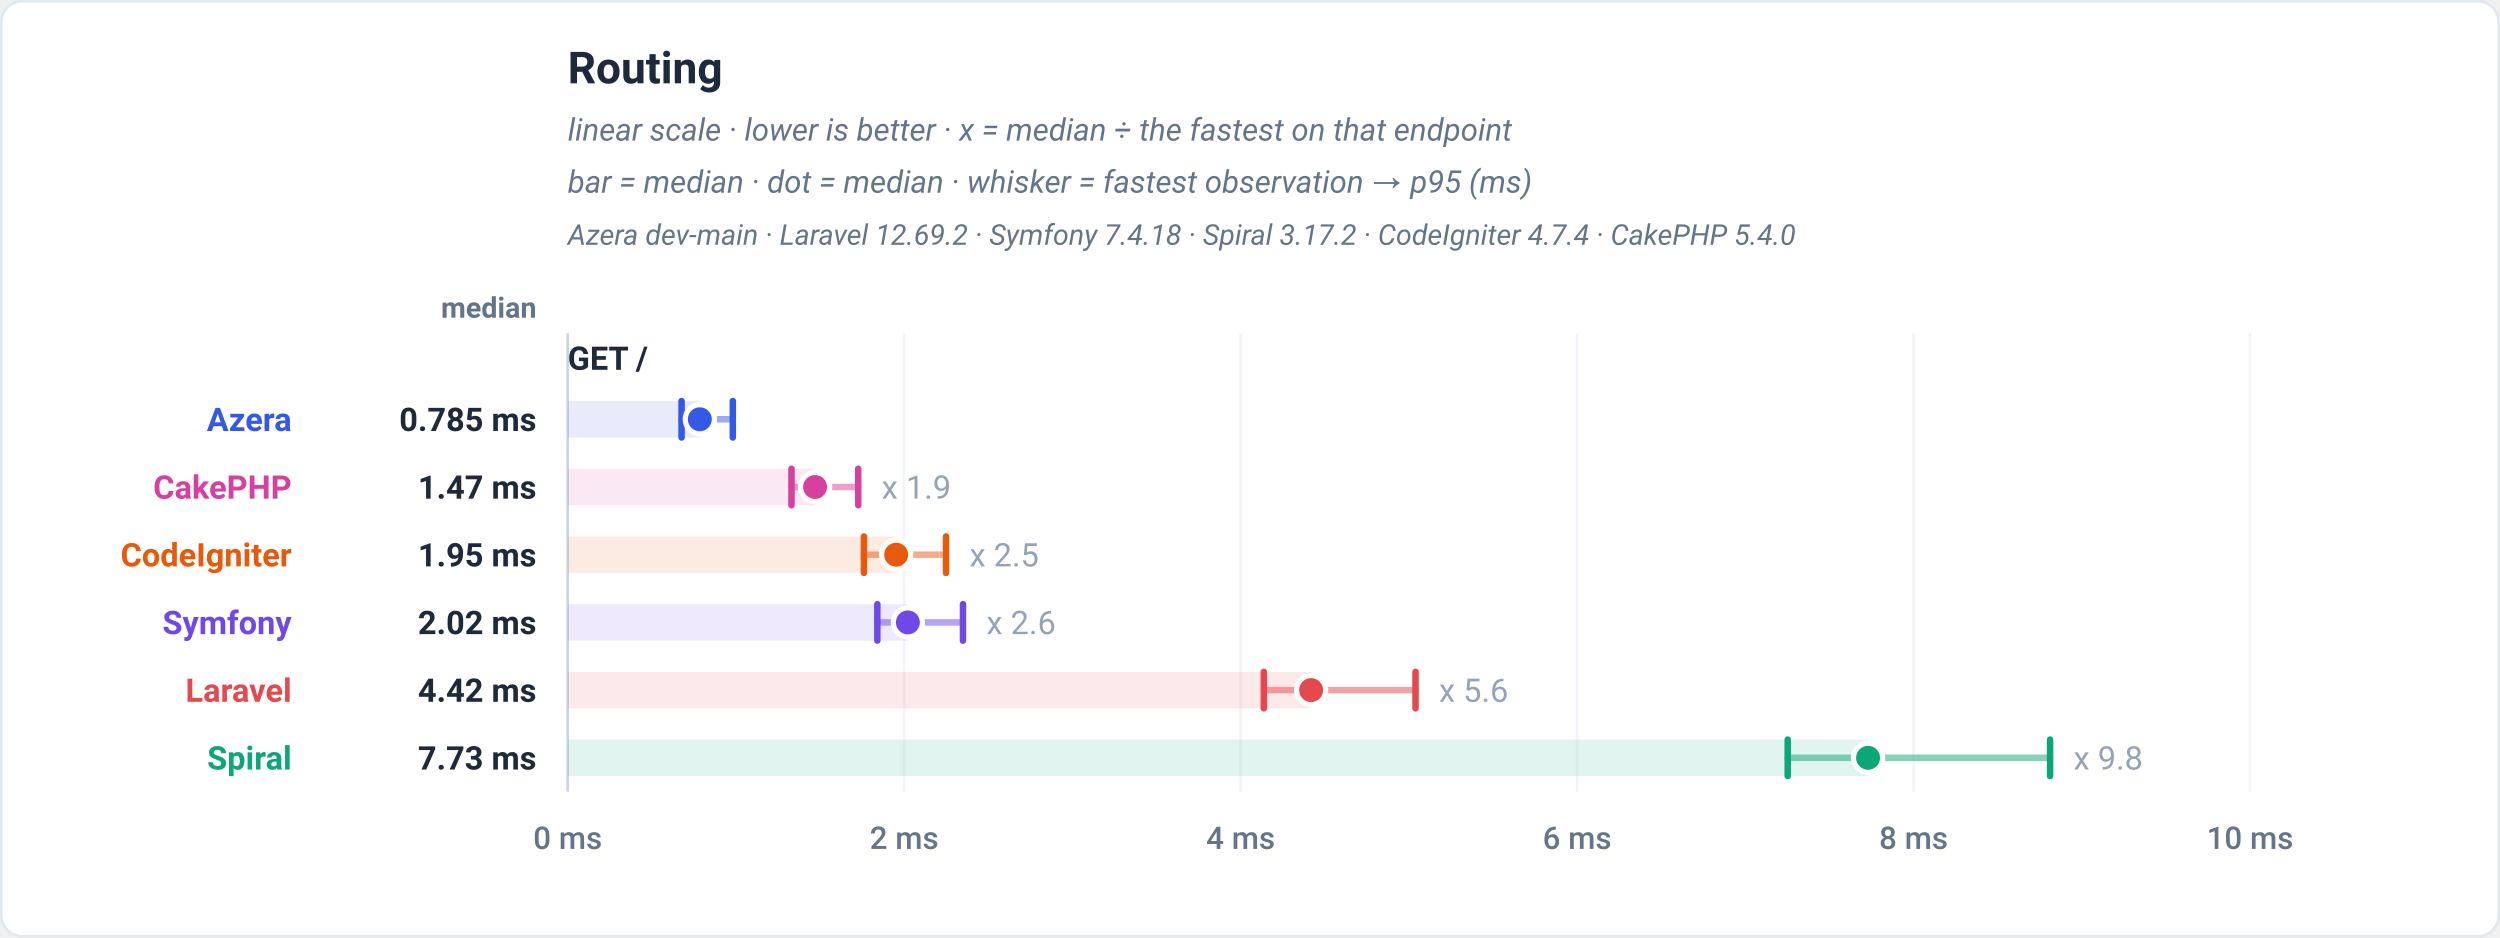
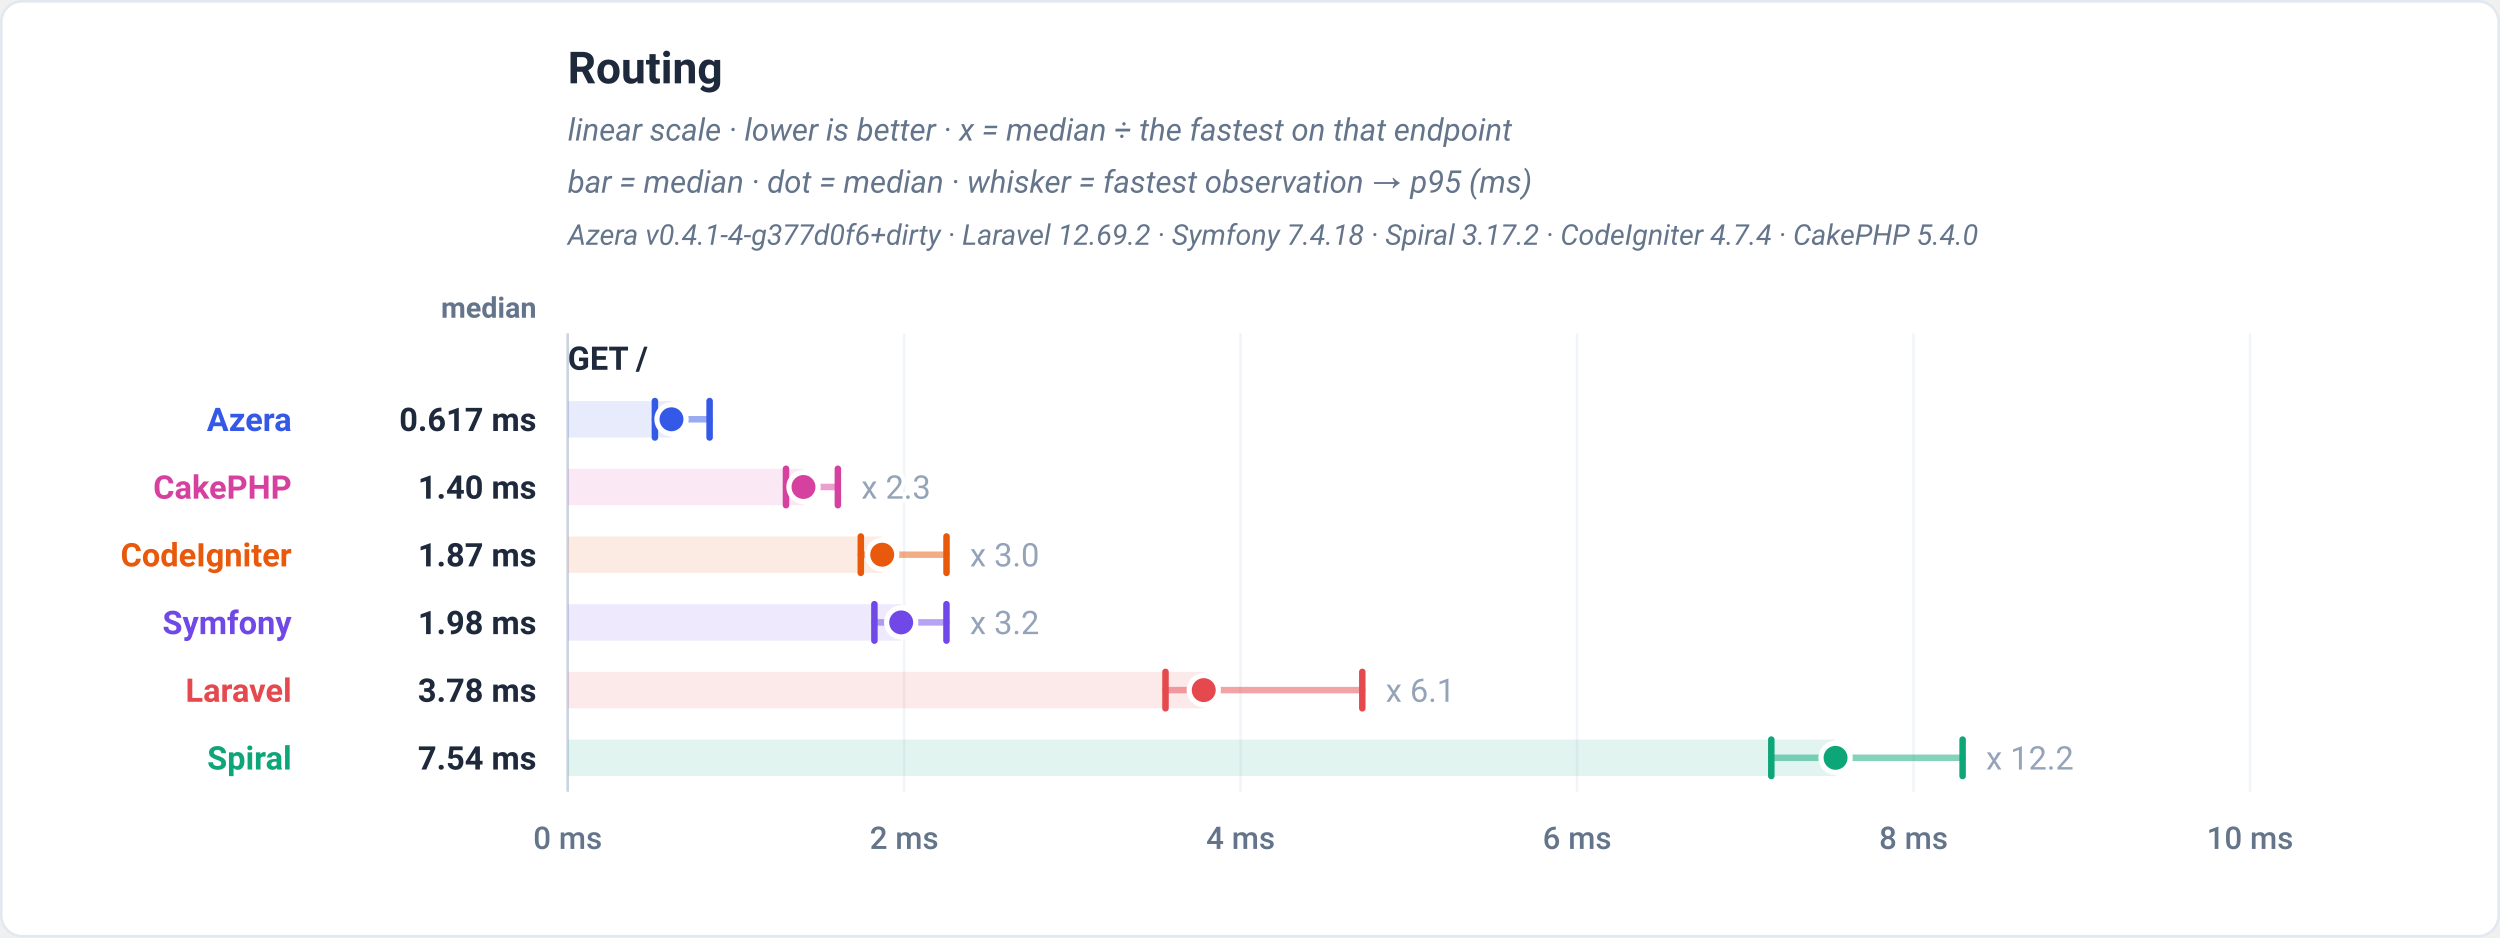
<svg xmlns="http://www.w3.org/2000/svg" viewBox="0 0 960 360" width="960" height="360" role="img" font-family="-apple-system,BlinkMacSystemFont,'Segoe UI',Roboto,Helvetica,Arial,sans-serif">
  <rect x="0.5" y="0.5" width="959" height="359" rx="8" fill="#ffffff" stroke="#e2e8f0" />
  <text x="218" y="32" font-family="-apple-system,BlinkMacSystemFont,'Segoe UI',Roboto,Helvetica,Arial,sans-serif" font-size="17" font-weight="700" fill="#1e293b" text-anchor="start">Routing</text>
  <text x="218" y="54" font-family="-apple-system,BlinkMacSystemFont,'Segoe UI',Roboto,Helvetica,Arial,sans-serif" font-size="12" font-weight="400" fill="#64748b" text-anchor="start" font-style="italic">linear scale · lower is better · x = median ÷ the fastest on that endpoint</text>
  <text x="218" y="74" font-family="-apple-system,BlinkMacSystemFont,'Segoe UI',Roboto,Helvetica,Arial,sans-serif" font-size="12" font-weight="400" fill="#64748b" text-anchor="start" font-style="italic">bar = median · dot = median · whisker = fastest observation → p95 (ms)</text>
-   <text x="218" y="94" font-family="-apple-system,BlinkMacSystemFont,'Segoe UI',Roboto,Helvetica,Arial,sans-serif" font-size="11" font-weight="400" fill="#64748b" text-anchor="start" font-style="italic">Azera dev-main · Laravel 12.69.2 · Symfony 7.4.18 · Spiral 3.17.2 · CodeIgniter 4.7.4 · CakePHP 5.4.0</text>
+   <text x="218" y="94" font-family="-apple-system,BlinkMacSystemFont,'Segoe UI',Roboto,Helvetica,Arial,sans-serif" font-size="11" font-weight="400" fill="#64748b" text-anchor="start" font-style="italic">Azera v0.4.1-4-g377d0f6+dirty · Laravel 12.69.2 · Symfony 7.4.18 · Spiral 3.17.2 · CodeIgniter 4.7.4 · CakePHP 5.4.0</text>
  <text x="206" y="122" font-family="-apple-system,BlinkMacSystemFont,'Segoe UI',Roboto,Helvetica,Arial,sans-serif" font-size="11" font-weight="600" fill="#64748b" text-anchor="end">median</text>
  <line x1="218" y1="128" x2="218" y2="304" stroke="#f1f5f9" stroke-width="1" />
  <text x="218" y="326" font-family="-apple-system,BlinkMacSystemFont,'Segoe UI',Roboto,Helvetica,Arial,sans-serif" font-size="12" font-weight="500" fill="#64748b" text-anchor="middle">0 ms</text>
  <line x1="347.2" y1="128" x2="347.2" y2="304" stroke="#f1f5f9" stroke-width="1" />
  <text x="347.2" y="326" font-family="-apple-system,BlinkMacSystemFont,'Segoe UI',Roboto,Helvetica,Arial,sans-serif" font-size="12" font-weight="500" fill="#64748b" text-anchor="middle">2 ms</text>
  <line x1="476.4" y1="128" x2="476.4" y2="304" stroke="#f1f5f9" stroke-width="1" />
  <text x="476.4" y="326" font-family="-apple-system,BlinkMacSystemFont,'Segoe UI',Roboto,Helvetica,Arial,sans-serif" font-size="12" font-weight="500" fill="#64748b" text-anchor="middle">4 ms</text>
  <line x1="605.6" y1="128" x2="605.6" y2="304" stroke="#f1f5f9" stroke-width="1" />
  <text x="605.6" y="326" font-family="-apple-system,BlinkMacSystemFont,'Segoe UI',Roboto,Helvetica,Arial,sans-serif" font-size="12" font-weight="500" fill="#64748b" text-anchor="middle">6 ms</text>
  <line x1="734.8" y1="128" x2="734.8" y2="304" stroke="#f1f5f9" stroke-width="1" />
  <text x="734.8" y="326" font-family="-apple-system,BlinkMacSystemFont,'Segoe UI',Roboto,Helvetica,Arial,sans-serif" font-size="12" font-weight="500" fill="#64748b" text-anchor="middle">8 ms</text>
  <line x1="864" y1="128" x2="864" y2="304" stroke="#f1f5f9" stroke-width="1" />
  <text x="864" y="326" font-family="-apple-system,BlinkMacSystemFont,'Segoe UI',Roboto,Helvetica,Arial,sans-serif" font-size="12" font-weight="500" fill="#64748b" text-anchor="middle">10 ms</text>
  <line x1="218" y1="128" x2="218" y2="304" stroke="#cbd5e1" stroke-width="1" />
  <text x="218" y="142" font-family="-apple-system,BlinkMacSystemFont,'Segoe UI',Roboto,Helvetica,Arial,sans-serif" font-size="12.5" font-weight="700" fill="#1e293b" text-anchor="start">GET /</text>
-   <rect x="218" y="154" width="50.73" height="14" fill="#3459e6" fill-opacity="0.12" />
-   <line x1="261.72" y1="161" x2="281.4" y2="161" stroke="#3459e6" stroke-width="2.5" stroke-linecap="round" opacity="0.5" />
-   <line x1="261.72" y1="154" x2="261.72" y2="168" stroke="#3459e6" stroke-width="2.5" stroke-linecap="round" />
-   <line x1="281.4" y1="154" x2="281.4" y2="168" stroke="#3459e6" stroke-width="2.5" stroke-linecap="round" />
-   <circle cx="268.73" cy="161" r="5.6" fill="#3459e6" stroke="#ffffff" stroke-width="2" />
+   <rect x="218" y="154" width="39.85" height="14" fill="#3459e6" fill-opacity="0.12" />
+   <line x1="251.48" y1="161" x2="272.49" y2="161" stroke="#3459e6" stroke-width="2.5" stroke-linecap="round" opacity="0.5" />
+   <line x1="251.48" y1="154" x2="251.48" y2="168" stroke="#3459e6" stroke-width="2.5" stroke-linecap="round" />
+   <line x1="272.49" y1="154" x2="272.49" y2="168" stroke="#3459e6" stroke-width="2.5" stroke-linecap="round" />
+   <circle cx="257.85" cy="161" r="5.6" fill="#3459e6" stroke="#ffffff" stroke-width="2" />
  <text x="112" y="165.5" font-family="-apple-system,BlinkMacSystemFont,'Segoe UI',Roboto,Helvetica,Arial,sans-serif" font-size="12.5" font-weight="700" fill="#3459e6" text-anchor="end">Azera</text>
-   <text x="206" y="165.5" font-family="-apple-system,BlinkMacSystemFont,'Segoe UI',Roboto,Helvetica,Arial,sans-serif" font-size="12.5" font-weight="700" fill="#1e293b" text-anchor="end">0.785 ms</text>
-   <rect x="218" y="180" width="94.99" height="14" fill="#d6409f" fill-opacity="0.12" />
-   <line x1="303.93" y1="187" x2="329.56" y2="187" stroke="#d6409f" stroke-width="2.5" stroke-linecap="round" opacity="0.5" />
-   <line x1="303.93" y1="180" x2="303.93" y2="194" stroke="#d6409f" stroke-width="2.5" stroke-linecap="round" />
-   <line x1="329.56" y1="180" x2="329.56" y2="194" stroke="#d6409f" stroke-width="2.5" stroke-linecap="round" />
-   <circle cx="312.99" cy="187" r="5.6" fill="#d6409f" stroke="#ffffff" stroke-width="2" />
-   <text x="338.56" y="191.5" font-family="-apple-system,BlinkMacSystemFont,'Segoe UI',Roboto,Helvetica,Arial,sans-serif" font-size="12.5" font-weight="400" fill="#94a3b8" text-anchor="start" stroke="#ffffff" stroke-width="3" paint-order="stroke" stroke-linejoin="round">x 1.9</text>
+   <text x="206" y="165.5" font-family="-apple-system,BlinkMacSystemFont,'Segoe UI',Roboto,Helvetica,Arial,sans-serif" font-size="12.5" font-weight="700" fill="#1e293b" text-anchor="end">0.617 ms</text>
+   <rect x="218" y="180" width="90.54" height="14" fill="#d6409f" fill-opacity="0.12" />
+   <line x1="301.82" y1="187" x2="321.74" y2="187" stroke="#d6409f" stroke-width="2.5" stroke-linecap="round" opacity="0.5" />
+   <line x1="301.82" y1="180" x2="301.82" y2="194" stroke="#d6409f" stroke-width="2.5" stroke-linecap="round" />
+   <line x1="321.74" y1="180" x2="321.74" y2="194" stroke="#d6409f" stroke-width="2.5" stroke-linecap="round" />
+   <circle cx="308.54" cy="187" r="5.6" fill="#d6409f" stroke="#ffffff" stroke-width="2" />
+   <text x="330.74" y="191.5" font-family="-apple-system,BlinkMacSystemFont,'Segoe UI',Roboto,Helvetica,Arial,sans-serif" font-size="12.5" font-weight="400" fill="#94a3b8" text-anchor="start" stroke="#ffffff" stroke-width="3" paint-order="stroke" stroke-linejoin="round">x 2.3</text>
  <text x="112" y="191.5" font-family="-apple-system,BlinkMacSystemFont,'Segoe UI',Roboto,Helvetica,Arial,sans-serif" font-size="12.5" font-weight="700" fill="#d6409f" text-anchor="end">CakePHP</text>
-   <text x="206" y="191.5" font-family="-apple-system,BlinkMacSystemFont,'Segoe UI',Roboto,Helvetica,Arial,sans-serif" font-size="12.5" font-weight="700" fill="#1e293b" text-anchor="end">1.47 ms</text>
-   <rect x="218" y="206" width="126.12" height="14" fill="#e8590c" fill-opacity="0.12" />
-   <line x1="331.75" y1="213" x2="363.27" y2="213" stroke="#e8590c" stroke-width="2.5" stroke-linecap="round" opacity="0.5" />
-   <line x1="331.75" y1="206" x2="331.75" y2="220" stroke="#e8590c" stroke-width="2.5" stroke-linecap="round" />
-   <line x1="363.27" y1="206" x2="363.27" y2="220" stroke="#e8590c" stroke-width="2.5" stroke-linecap="round" />
-   <circle cx="344.12" cy="213" r="5.6" fill="#e8590c" stroke="#ffffff" stroke-width="2" />
-   <text x="372.27" y="217.5" font-family="-apple-system,BlinkMacSystemFont,'Segoe UI',Roboto,Helvetica,Arial,sans-serif" font-size="12.5" font-weight="400" fill="#94a3b8" text-anchor="start" stroke="#ffffff" stroke-width="3" paint-order="stroke" stroke-linejoin="round">x 2.5</text>
+   <text x="206" y="191.5" font-family="-apple-system,BlinkMacSystemFont,'Segoe UI',Roboto,Helvetica,Arial,sans-serif" font-size="12.5" font-weight="700" fill="#1e293b" text-anchor="end">1.40 ms</text>
+   <rect x="218" y="206" width="120.76" height="14" fill="#e8590c" fill-opacity="0.12" />
+   <line x1="330.55" y1="213" x2="363.46" y2="213" stroke="#e8590c" stroke-width="2.5" stroke-linecap="round" opacity="0.5" />
+   <line x1="330.55" y1="206" x2="330.55" y2="220" stroke="#e8590c" stroke-width="2.5" stroke-linecap="round" />
+   <line x1="363.46" y1="206" x2="363.46" y2="220" stroke="#e8590c" stroke-width="2.5" stroke-linecap="round" />
+   <circle cx="338.76" cy="213" r="5.6" fill="#e8590c" stroke="#ffffff" stroke-width="2" />
+   <text x="372.46" y="217.5" font-family="-apple-system,BlinkMacSystemFont,'Segoe UI',Roboto,Helvetica,Arial,sans-serif" font-size="12.5" font-weight="400" fill="#94a3b8" text-anchor="start" stroke="#ffffff" stroke-width="3" paint-order="stroke" stroke-linejoin="round">x 3.0</text>
  <text x="112" y="217.5" font-family="-apple-system,BlinkMacSystemFont,'Segoe UI',Roboto,Helvetica,Arial,sans-serif" font-size="12.5" font-weight="700" fill="#e8590c" text-anchor="end">CodeIgniter</text>
-   <text x="206" y="217.5" font-family="-apple-system,BlinkMacSystemFont,'Segoe UI',Roboto,Helvetica,Arial,sans-serif" font-size="12.5" font-weight="700" fill="#1e293b" text-anchor="end">1.95 ms</text>
-   <rect x="218" y="232" width="130.62" height="14" fill="#7048e8" fill-opacity="0.12" />
-   <line x1="336.9" y1="239" x2="369.78" y2="239" stroke="#7048e8" stroke-width="2.5" stroke-linecap="round" opacity="0.5" />
-   <line x1="336.9" y1="232" x2="336.9" y2="246" stroke="#7048e8" stroke-width="2.5" stroke-linecap="round" />
-   <line x1="369.78" y1="232" x2="369.78" y2="246" stroke="#7048e8" stroke-width="2.5" stroke-linecap="round" />
-   <circle cx="348.62" cy="239" r="5.6" fill="#7048e8" stroke="#ffffff" stroke-width="2" />
-   <text x="378.78" y="243.5" font-family="-apple-system,BlinkMacSystemFont,'Segoe UI',Roboto,Helvetica,Arial,sans-serif" font-size="12.5" font-weight="400" fill="#94a3b8" text-anchor="start" stroke="#ffffff" stroke-width="3" paint-order="stroke" stroke-linejoin="round">x 2.6</text>
+   <text x="206" y="217.5" font-family="-apple-system,BlinkMacSystemFont,'Segoe UI',Roboto,Helvetica,Arial,sans-serif" font-size="12.5" font-weight="700" fill="#1e293b" text-anchor="end">1.87 ms</text>
+   <rect x="218" y="232" width="128.05" height="14" fill="#7048e8" fill-opacity="0.12" />
+   <line x1="335.77" y1="239" x2="363.44" y2="239" stroke="#7048e8" stroke-width="2.5" stroke-linecap="round" opacity="0.5" />
+   <line x1="335.77" y1="232" x2="335.77" y2="246" stroke="#7048e8" stroke-width="2.5" stroke-linecap="round" />
+   <line x1="363.44" y1="232" x2="363.44" y2="246" stroke="#7048e8" stroke-width="2.5" stroke-linecap="round" />
+   <circle cx="346.05" cy="239" r="5.6" fill="#7048e8" stroke="#ffffff" stroke-width="2" />
+   <text x="372.44" y="243.5" font-family="-apple-system,BlinkMacSystemFont,'Segoe UI',Roboto,Helvetica,Arial,sans-serif" font-size="12.5" font-weight="400" fill="#94a3b8" text-anchor="start" stroke="#ffffff" stroke-width="3" paint-order="stroke" stroke-linejoin="round">x 3.2</text>
  <text x="112" y="243.5" font-family="-apple-system,BlinkMacSystemFont,'Segoe UI',Roboto,Helvetica,Arial,sans-serif" font-size="12.5" font-weight="700" fill="#7048e8" text-anchor="end">Symfony</text>
-   <text x="206" y="243.5" font-family="-apple-system,BlinkMacSystemFont,'Segoe UI',Roboto,Helvetica,Arial,sans-serif" font-size="12.5" font-weight="700" fill="#1e293b" text-anchor="end">2.02 ms</text>
-   <rect x="218" y="258" width="285.46" height="14" fill="#e5484d" fill-opacity="0.12" />
-   <line x1="485.31" y1="265" x2="543.56" y2="265" stroke="#e5484d" stroke-width="2.5" stroke-linecap="round" opacity="0.5" />
-   <line x1="485.31" y1="258" x2="485.31" y2="272" stroke="#e5484d" stroke-width="2.5" stroke-linecap="round" />
-   <line x1="543.56" y1="258" x2="543.56" y2="272" stroke="#e5484d" stroke-width="2.5" stroke-linecap="round" />
-   <circle cx="503.46" cy="265" r="5.6" fill="#e5484d" stroke="#ffffff" stroke-width="2" />
-   <text x="552.56" y="269.5" font-family="-apple-system,BlinkMacSystemFont,'Segoe UI',Roboto,Helvetica,Arial,sans-serif" font-size="12.5" font-weight="400" fill="#94a3b8" text-anchor="start" stroke="#ffffff" stroke-width="3" paint-order="stroke" stroke-linejoin="round">x 5.6</text>
+   <text x="206" y="243.5" font-family="-apple-system,BlinkMacSystemFont,'Segoe UI',Roboto,Helvetica,Arial,sans-serif" font-size="12.5" font-weight="700" fill="#1e293b" text-anchor="end">1.98 ms</text>
+   <rect x="218" y="258" width="244.24" height="14" fill="#e5484d" fill-opacity="0.12" />
+   <line x1="447.55" y1="265" x2="523.12" y2="265" stroke="#e5484d" stroke-width="2.5" stroke-linecap="round" opacity="0.5" />
+   <line x1="447.55" y1="258" x2="447.55" y2="272" stroke="#e5484d" stroke-width="2.5" stroke-linecap="round" />
+   <line x1="523.12" y1="258" x2="523.12" y2="272" stroke="#e5484d" stroke-width="2.5" stroke-linecap="round" />
+   <circle cx="462.24" cy="265" r="5.6" fill="#e5484d" stroke="#ffffff" stroke-width="2" />
+   <text x="532.12" y="269.5" font-family="-apple-system,BlinkMacSystemFont,'Segoe UI',Roboto,Helvetica,Arial,sans-serif" font-size="12.5" font-weight="400" fill="#94a3b8" text-anchor="start" stroke="#ffffff" stroke-width="3" paint-order="stroke" stroke-linejoin="round">x 6.1</text>
  <text x="112" y="269.5" font-family="-apple-system,BlinkMacSystemFont,'Segoe UI',Roboto,Helvetica,Arial,sans-serif" font-size="12.5" font-weight="700" fill="#e5484d" text-anchor="end">Laravel</text>
-   <text x="206" y="269.5" font-family="-apple-system,BlinkMacSystemFont,'Segoe UI',Roboto,Helvetica,Arial,sans-serif" font-size="12.5" font-weight="700" fill="#1e293b" text-anchor="end">4.42 ms</text>
-   <rect x="218" y="284" width="499.34" height="14" fill="#0ca678" fill-opacity="0.12" />
-   <line x1="686.48" y1="291" x2="787.23" y2="291" stroke="#0ca678" stroke-width="2.5" stroke-linecap="round" opacity="0.5" />
-   <line x1="686.48" y1="284" x2="686.48" y2="298" stroke="#0ca678" stroke-width="2.5" stroke-linecap="round" />
-   <line x1="787.23" y1="284" x2="787.23" y2="298" stroke="#0ca678" stroke-width="2.5" stroke-linecap="round" />
-   <circle cx="717.34" cy="291" r="5.6" fill="#0ca678" stroke="#ffffff" stroke-width="2" />
-   <text x="796.23" y="295.5" font-family="-apple-system,BlinkMacSystemFont,'Segoe UI',Roboto,Helvetica,Arial,sans-serif" font-size="12.5" font-weight="400" fill="#94a3b8" text-anchor="start" stroke="#ffffff" stroke-width="3" paint-order="stroke" stroke-linejoin="round">x 9.8</text>
+   <text x="206" y="269.5" font-family="-apple-system,BlinkMacSystemFont,'Segoe UI',Roboto,Helvetica,Arial,sans-serif" font-size="12.5" font-weight="700" fill="#1e293b" text-anchor="end">3.78 ms</text>
+   <rect x="218" y="284" width="486.85" height="14" fill="#0ca678" fill-opacity="0.12" />
+   <line x1="680.18" y1="291" x2="753.64" y2="291" stroke="#0ca678" stroke-width="2.5" stroke-linecap="round" opacity="0.5" />
+   <line x1="680.18" y1="284" x2="680.18" y2="298" stroke="#0ca678" stroke-width="2.5" stroke-linecap="round" />
+   <line x1="753.64" y1="284" x2="753.64" y2="298" stroke="#0ca678" stroke-width="2.5" stroke-linecap="round" />
+   <circle cx="704.85" cy="291" r="5.6" fill="#0ca678" stroke="#ffffff" stroke-width="2" />
+   <text x="762.64" y="295.5" font-family="-apple-system,BlinkMacSystemFont,'Segoe UI',Roboto,Helvetica,Arial,sans-serif" font-size="12.5" font-weight="400" fill="#94a3b8" text-anchor="start" stroke="#ffffff" stroke-width="3" paint-order="stroke" stroke-linejoin="round">x 12.2</text>
  <text x="112" y="295.5" font-family="-apple-system,BlinkMacSystemFont,'Segoe UI',Roboto,Helvetica,Arial,sans-serif" font-size="12.5" font-weight="700" fill="#0ca678" text-anchor="end">Spiral</text>
-   <text x="206" y="295.5" font-family="-apple-system,BlinkMacSystemFont,'Segoe UI',Roboto,Helvetica,Arial,sans-serif" font-size="12.5" font-weight="700" fill="#1e293b" text-anchor="end">7.73 ms</text>
+   <text x="206" y="295.5" font-family="-apple-system,BlinkMacSystemFont,'Segoe UI',Roboto,Helvetica,Arial,sans-serif" font-size="12.5" font-weight="700" fill="#1e293b" text-anchor="end">7.54 ms</text>
</svg>
